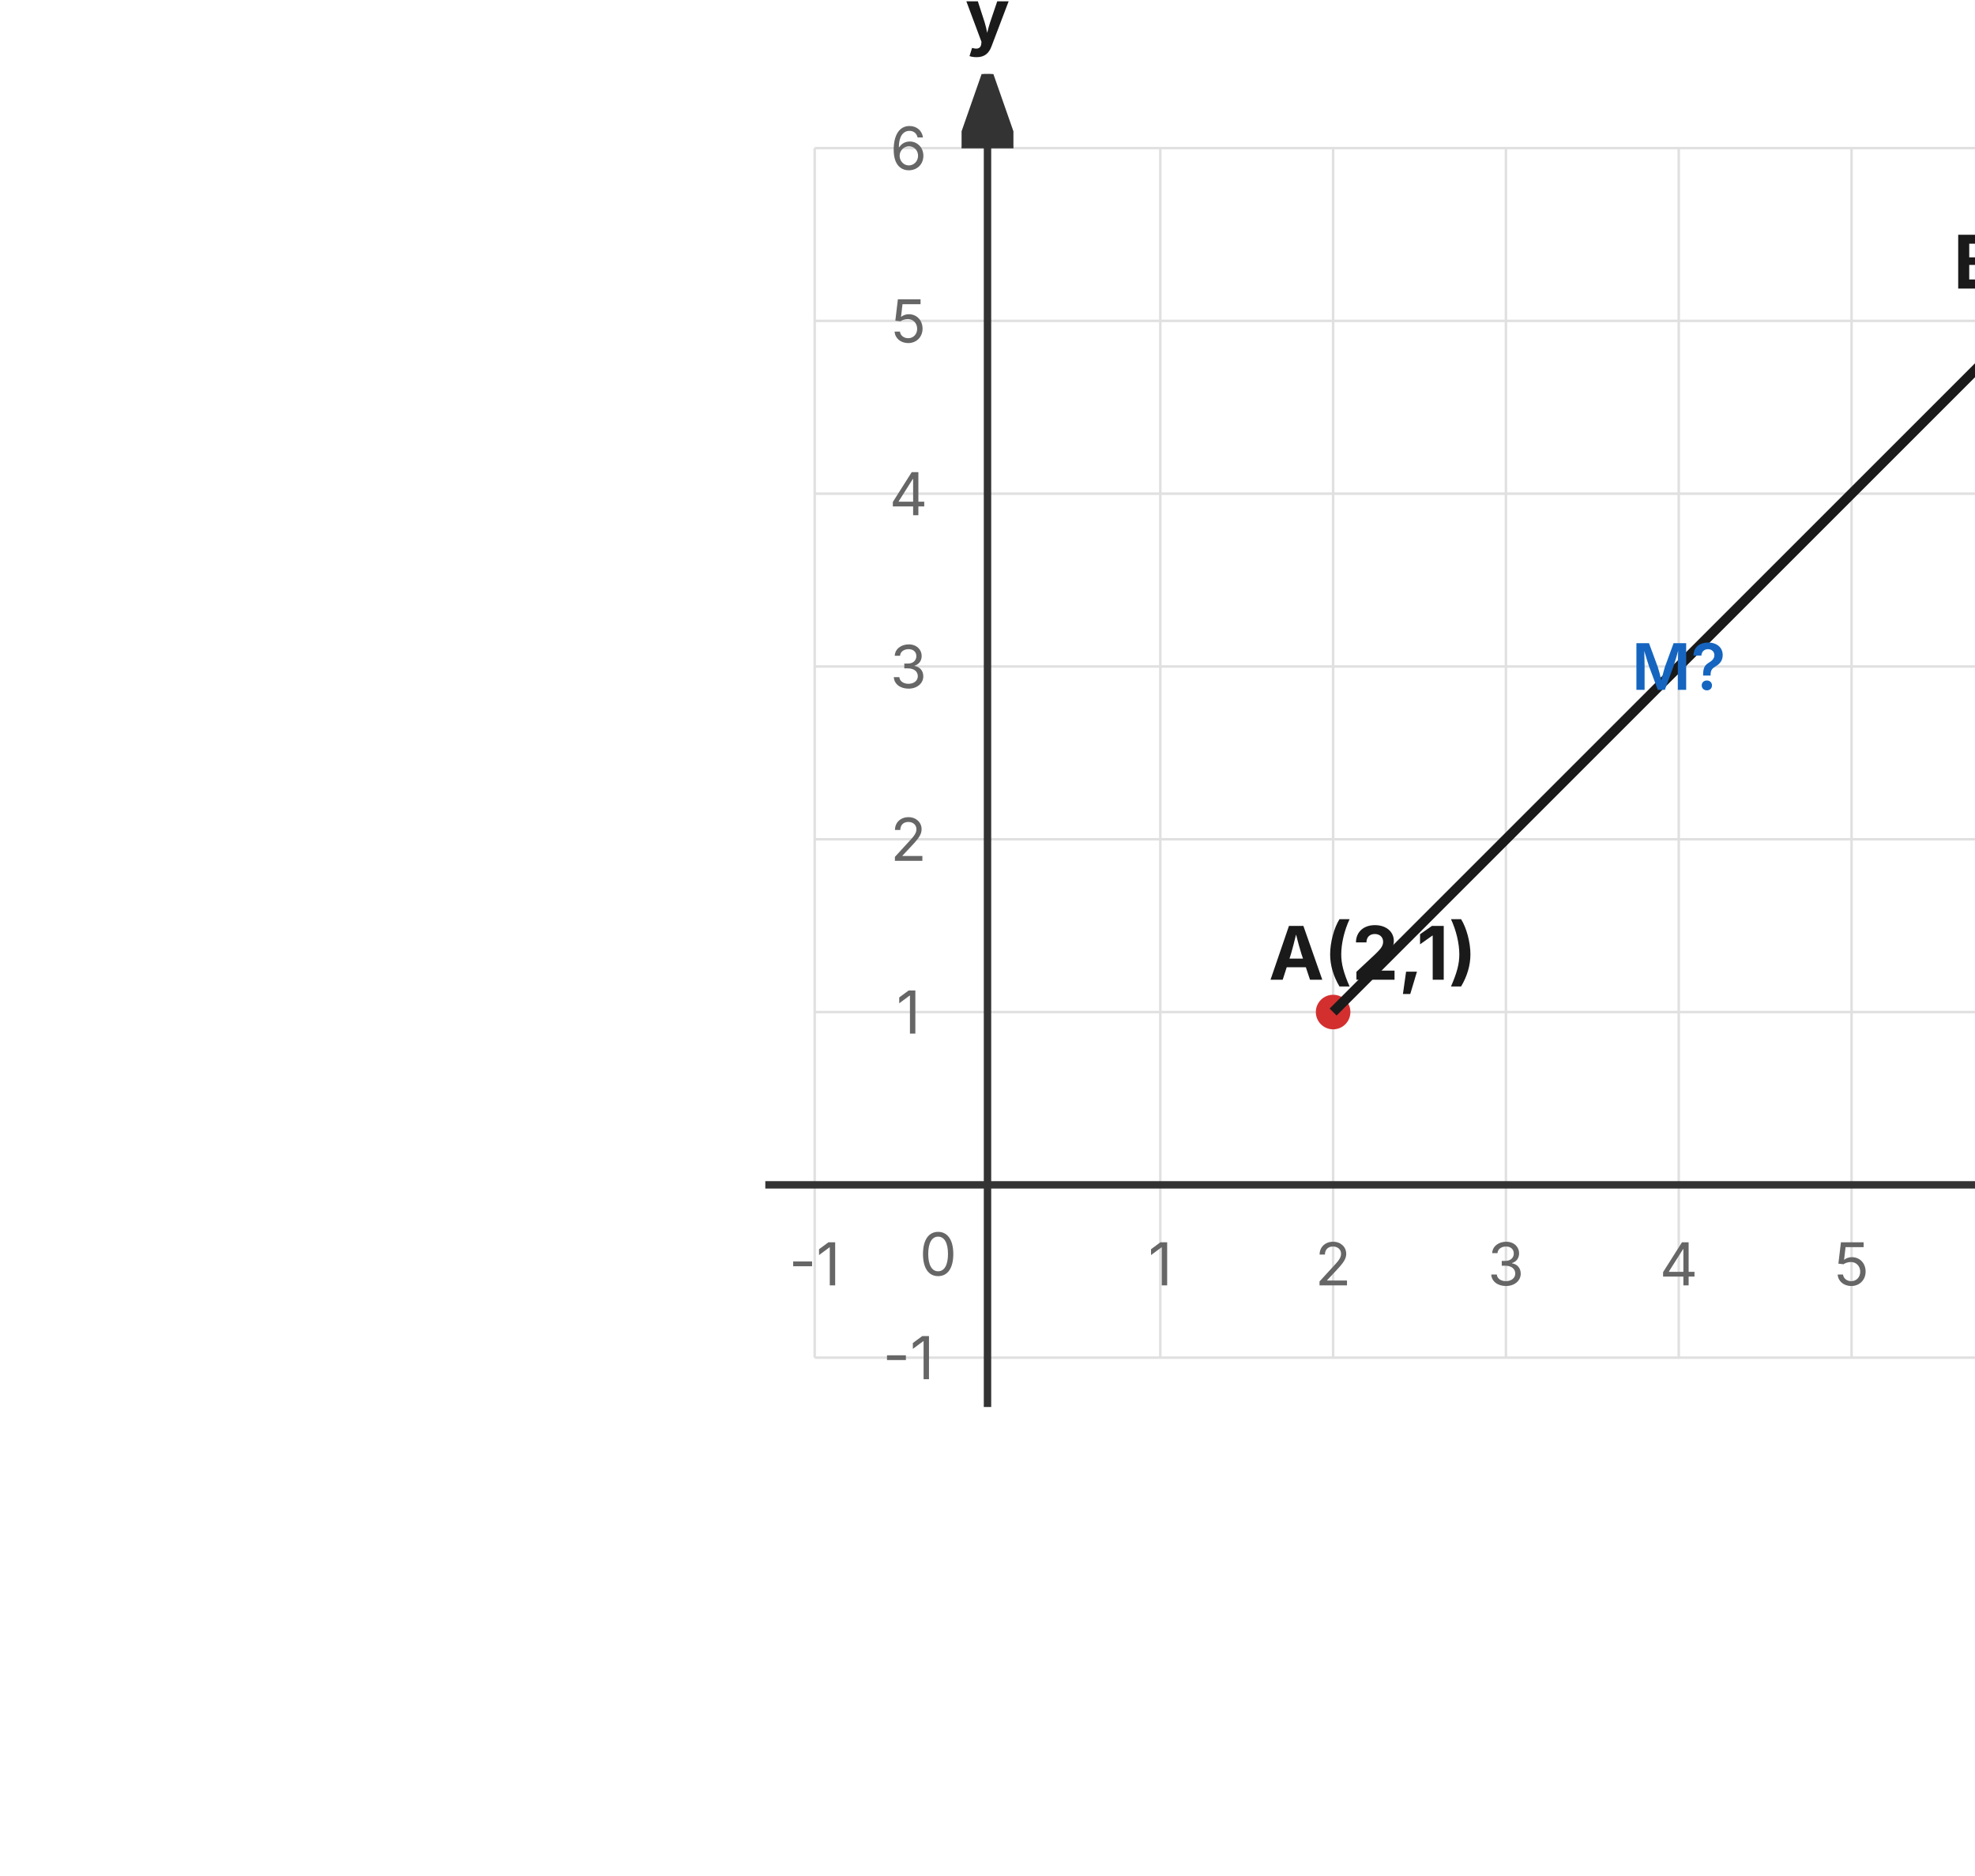
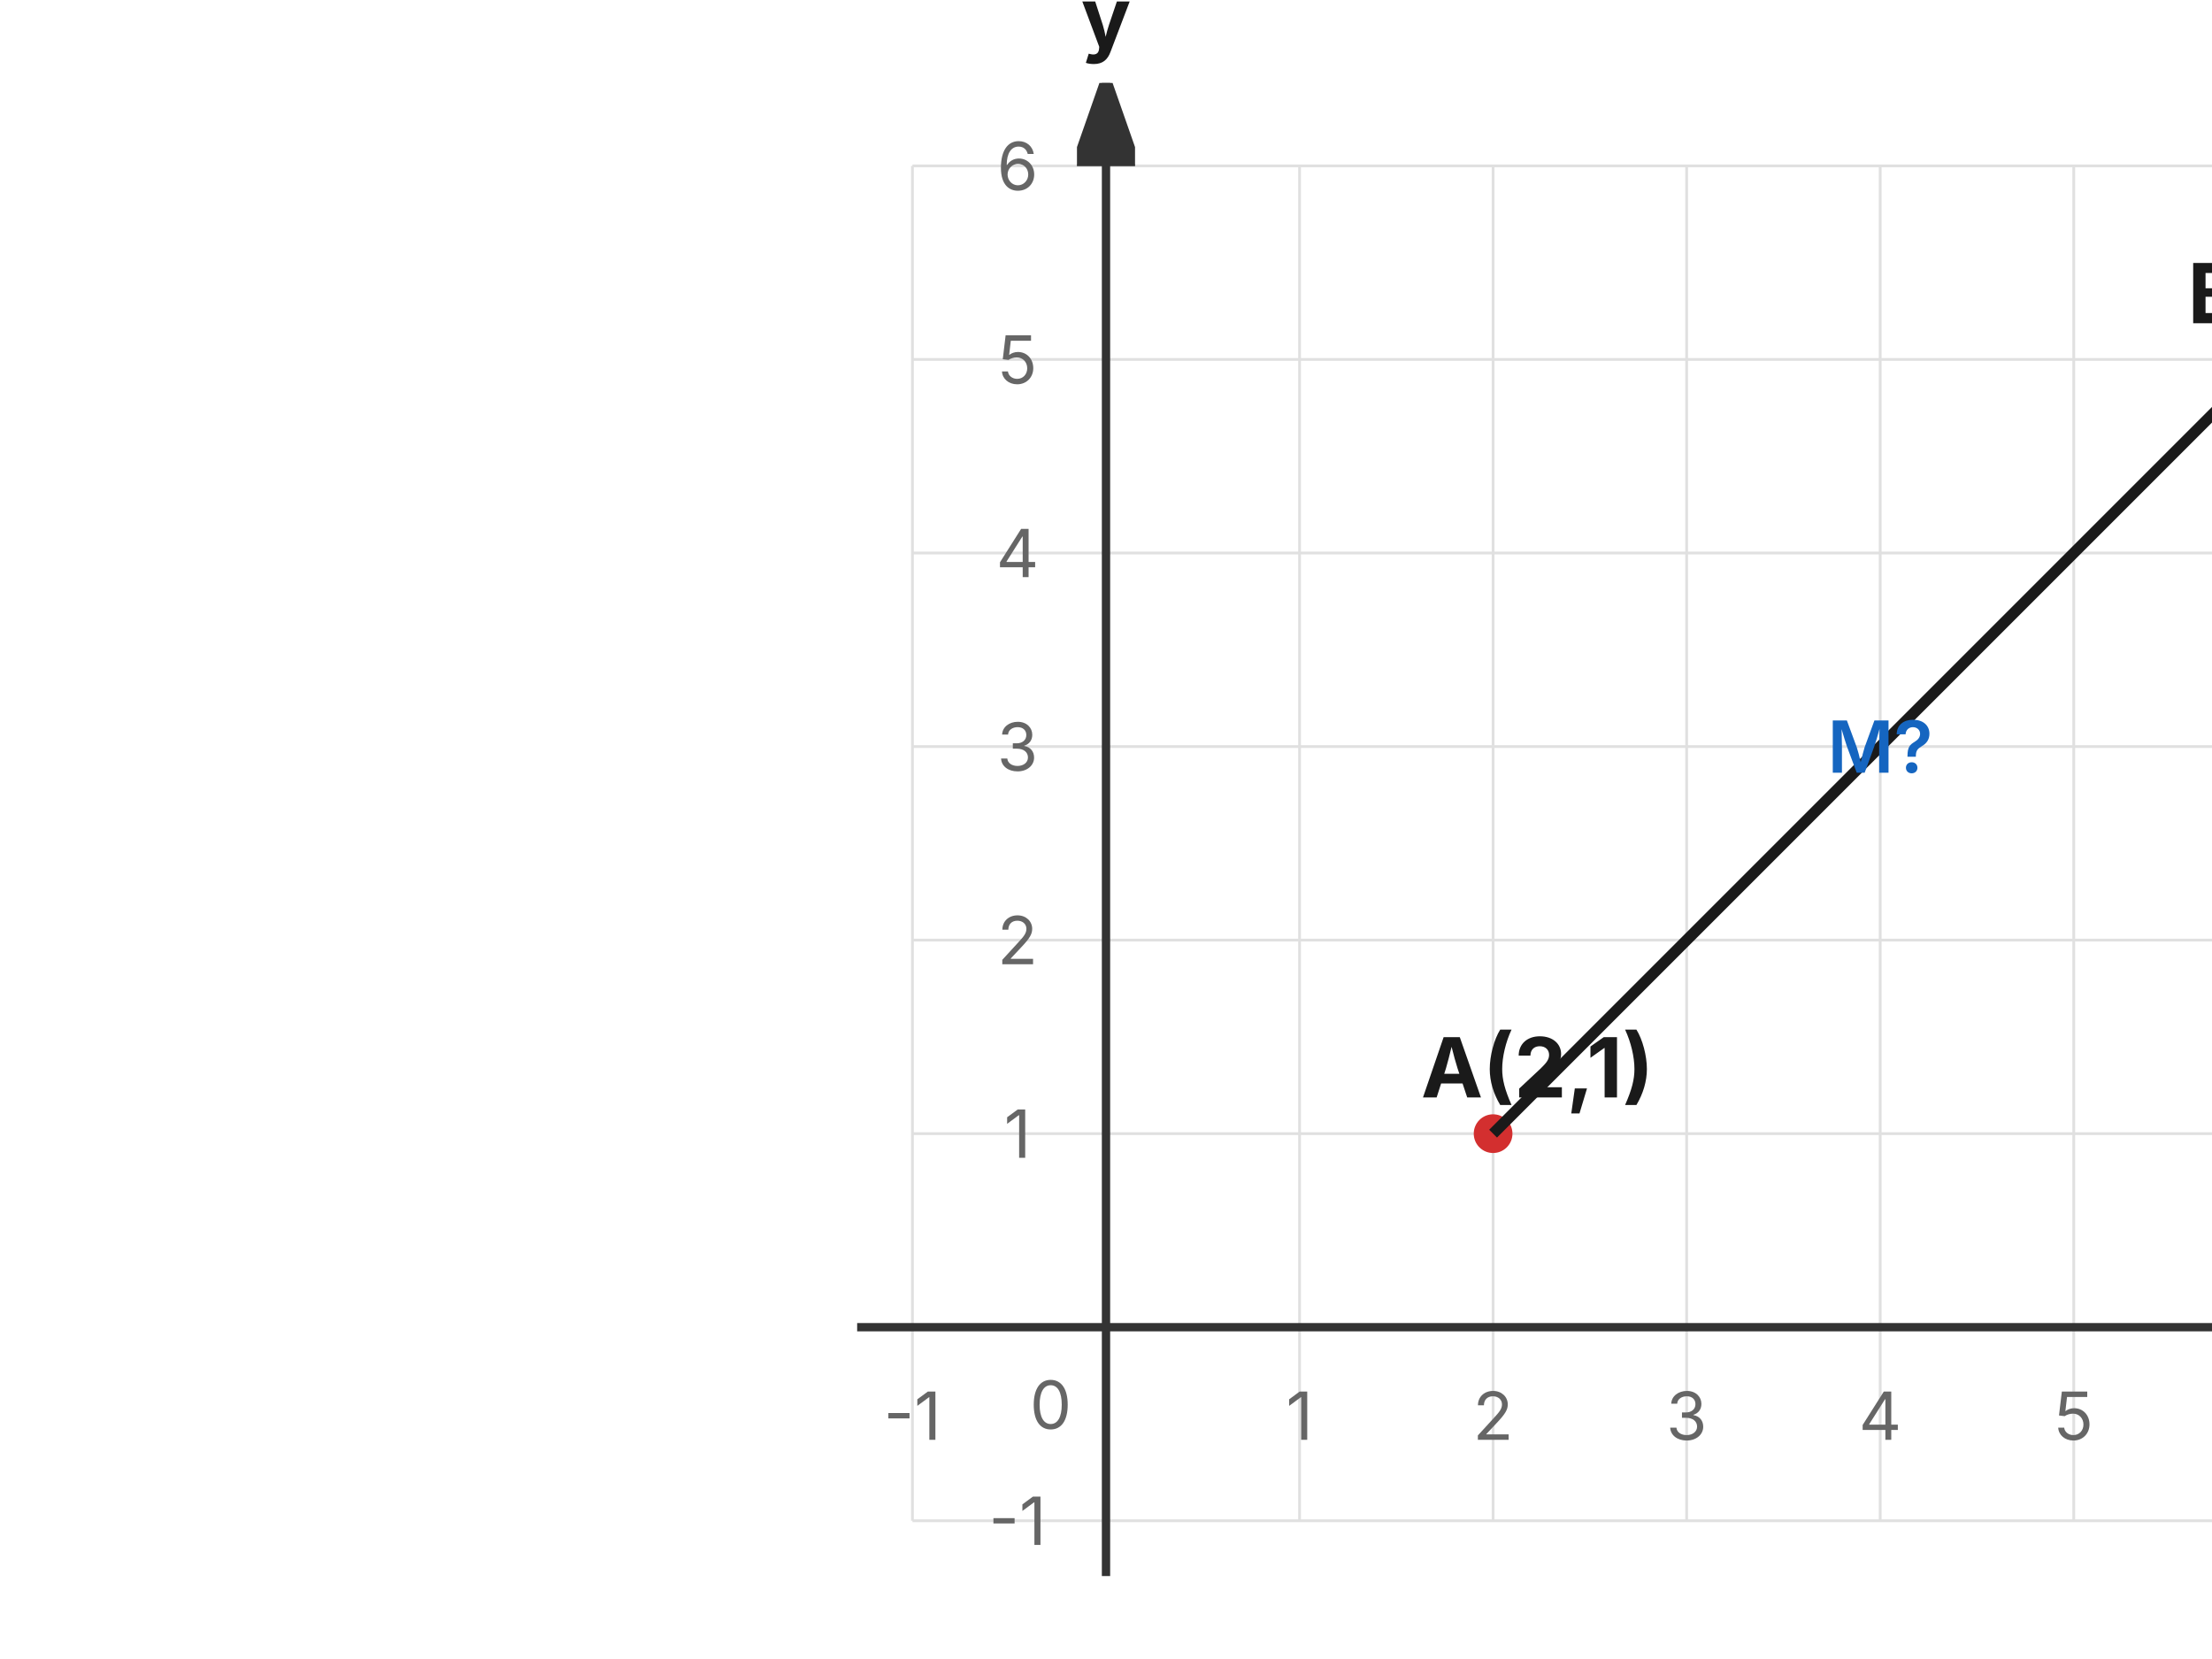
- <svg xmlns="http://www.w3.org/2000/svg" viewBox="0 0 400 380" style="background:white">
+ <svg xmlns="http://www.w3.org/2000/svg" viewBox="0 0 400 300" width="100%" preserveAspectRatio="xMidYMid meet" style="background:white;max-height:300px">
  <style>
    text { font-family: 'Inter', 'Segoe UI', system-ui, sans-serif; }
    .shape { fill: none; stroke: #1a1a1a; stroke-width: 2; stroke-linejoin: round; }
    .shape-fill { stroke: #1a1a1a; stroke-width: 2; stroke-linejoin: round; }
    .label { fill: #1a1a1a; font-size: 15px; font-weight: 700; }
    .value { fill: #1565C0; font-size: 13px; font-weight: 600; }
    .dim { fill: #666; font-size: 12px; }
    .dashed { stroke-dasharray: 6,4; stroke: #888; stroke-width: 1.5; }
    .dotted { stroke-dasharray: 2,3; stroke: #aaa; stroke-width: 1; }
    .hatched { fill: url(#hatch); opacity: 0.4; }
    .angle-arc { fill: none; stroke: #E65100; stroke-width: 1.8; }
    .angle-fill { fill: #FFF3E0; stroke: #E65100; stroke-width: 1; opacity: 0.5; }
    .right-angle { fill: none; stroke: #333; stroke-width: 1.5; }
    .grid { stroke: #e0e0e0; stroke-width: 0.5; }
    .axis { stroke: #333; stroke-width: 1.5; }
    .point { fill: #D32F2F; }
    .arrow { fill: #333; stroke: #333; stroke-width: 1.5; }
    @media (prefers-color-scheme: dark) {
      svg { background: #1a1a1a; }
      .shape { stroke: #e0e0e0; }
      .shape-fill { stroke: #e0e0e0; }
      .label { fill: #e0e0e0; }
      .value { fill: #64B5F6; }
      .dim { fill: #999; }
      .dashed { stroke: #aaa; }
      .dotted { stroke: #777; }
      .right-angle { stroke: #ccc; }
      .grid { stroke: #333; }
      .axis { stroke: #e0e0e0; }
      .point { fill: #EF5350; }
      .arrow { fill: #e0e0e0; stroke: #e0e0e0; }
      .angle-arc { stroke: #FF9800; }
      .angle-fill { fill: #3E2723; stroke: #FF9800; }
    }
  </style>
  <defs>
    <pattern id="hatch" patternUnits="userSpaceOnUse" width="8" height="8" patternTransform="rotate(45)">
      <line x1="0" y1="0" x2="0" y2="8" stroke="#1565C0" stroke-width="1.5" />
    </pattern>
    <pattern id="hatch-dark" patternUnits="userSpaceOnUse" width="8" height="8" patternTransform="rotate(45)">
      <line x1="0" y1="0" x2="0" y2="8" stroke="#64B5F6" stroke-width="1.5" />
    </pattern>
    <marker id="arrowhead" markerWidth="10" markerHeight="7" refX="10" refY="3.5" orient="auto">
      <polygon points="0 0, 10 3.5, 0 7" class="arrow" />
    </marker>
  </defs>
  <line x1="165" y1="30" x2="165" y2="275" class="grid" />
  <line x1="200" y1="30" x2="200" y2="275" class="grid" />
  <line x1="235" y1="30" x2="235" y2="275" class="grid" />
  <line x1="270" y1="30" x2="270" y2="275" class="grid" />
  <line x1="305" y1="30" x2="305" y2="275" class="grid" />
  <line x1="340" y1="30" x2="340" y2="275" class="grid" />
  <line x1="375" y1="30" x2="375" y2="275" class="grid" />
  <line x1="410" y1="30" x2="410" y2="275" class="grid" />
  <line x1="445" y1="30" x2="445" y2="275" class="grid" />
  <line x1="480" y1="30" x2="480" y2="275" class="grid" />
  <line x1="165" y1="275" x2="480" y2="275" class="grid" />
  <line x1="165" y1="240" x2="480" y2="240" class="grid" />
  <line x1="165" y1="205" x2="480" y2="205" class="grid" />
  <line x1="165" y1="170" x2="480" y2="170" class="grid" />
  <line x1="165" y1="135" x2="480" y2="135" class="grid" />
  <line x1="165" y1="100" x2="480" y2="100" class="grid" />
  <line x1="165" y1="65" x2="480" y2="65" class="grid" />
  <line x1="165" y1="30" x2="480" y2="30" class="grid" />
  <line x1="155" y1="240" x2="495" y2="240" class="axis" marker-end="url(#arrowhead)" />
  <line x1="200" y1="285" x2="200" y2="15" class="axis" marker-end="url(#arrowhead)" />
  <text x="505" y="240" class="label" text-anchor="middle" dominant-baseline="central">x</text>
  <text x="200" y="3" class="label" text-anchor="middle" dominant-baseline="central">y</text>
  <text x="165" y="256" class="dim" text-anchor="middle" dominant-baseline="central">-1</text>
  <text x="235" y="256" class="dim" text-anchor="middle" dominant-baseline="central">1</text>
  <text x="270" y="256" class="dim" text-anchor="middle" dominant-baseline="central">2</text>
  <text x="305" y="256" class="dim" text-anchor="middle" dominant-baseline="central">3</text>
  <text x="340" y="256" class="dim" text-anchor="middle" dominant-baseline="central">4</text>
  <text x="375" y="256" class="dim" text-anchor="middle" dominant-baseline="central">5</text>
  <text x="410" y="256" class="dim" text-anchor="middle" dominant-baseline="central">6</text>
  <text x="445" y="256" class="dim" text-anchor="middle" dominant-baseline="central">7</text>
  <text x="480" y="256" class="dim" text-anchor="middle" dominant-baseline="central">8</text>
  <text x="184" y="275" class="dim" text-anchor="middle" dominant-baseline="central">-1</text>
  <text x="184" y="205" class="dim" text-anchor="middle" dominant-baseline="central">1</text>
  <text x="184" y="170" class="dim" text-anchor="middle" dominant-baseline="central">2</text>
  <text x="184" y="135" class="dim" text-anchor="middle" dominant-baseline="central">3</text>
  <text x="184" y="100" class="dim" text-anchor="middle" dominant-baseline="central">4</text>
  <text x="184" y="65" class="dim" text-anchor="middle" dominant-baseline="central">5</text>
  <text x="184" y="30" class="dim" text-anchor="middle" dominant-baseline="central">6</text>
  <text x="190" y="254" class="dim" text-anchor="middle" dominant-baseline="central">0</text>
  <circle cx="270" cy="205" r="3.5" class="point" />
  <text x="278" y="193" class="label" text-anchor="middle" dominant-baseline="central">A(2,1)</text>
  <circle cx="410" cy="65" r="3.5" class="point" />
  <text x="418" y="53" class="label" text-anchor="middle" dominant-baseline="central">B(6,5)</text>
  <line x1="270" y1="205" x2="410" y2="65" class="shape" />
  <text x="340" y="135" class="value" text-anchor="middle" dominant-baseline="central">M?</text>
</svg>
